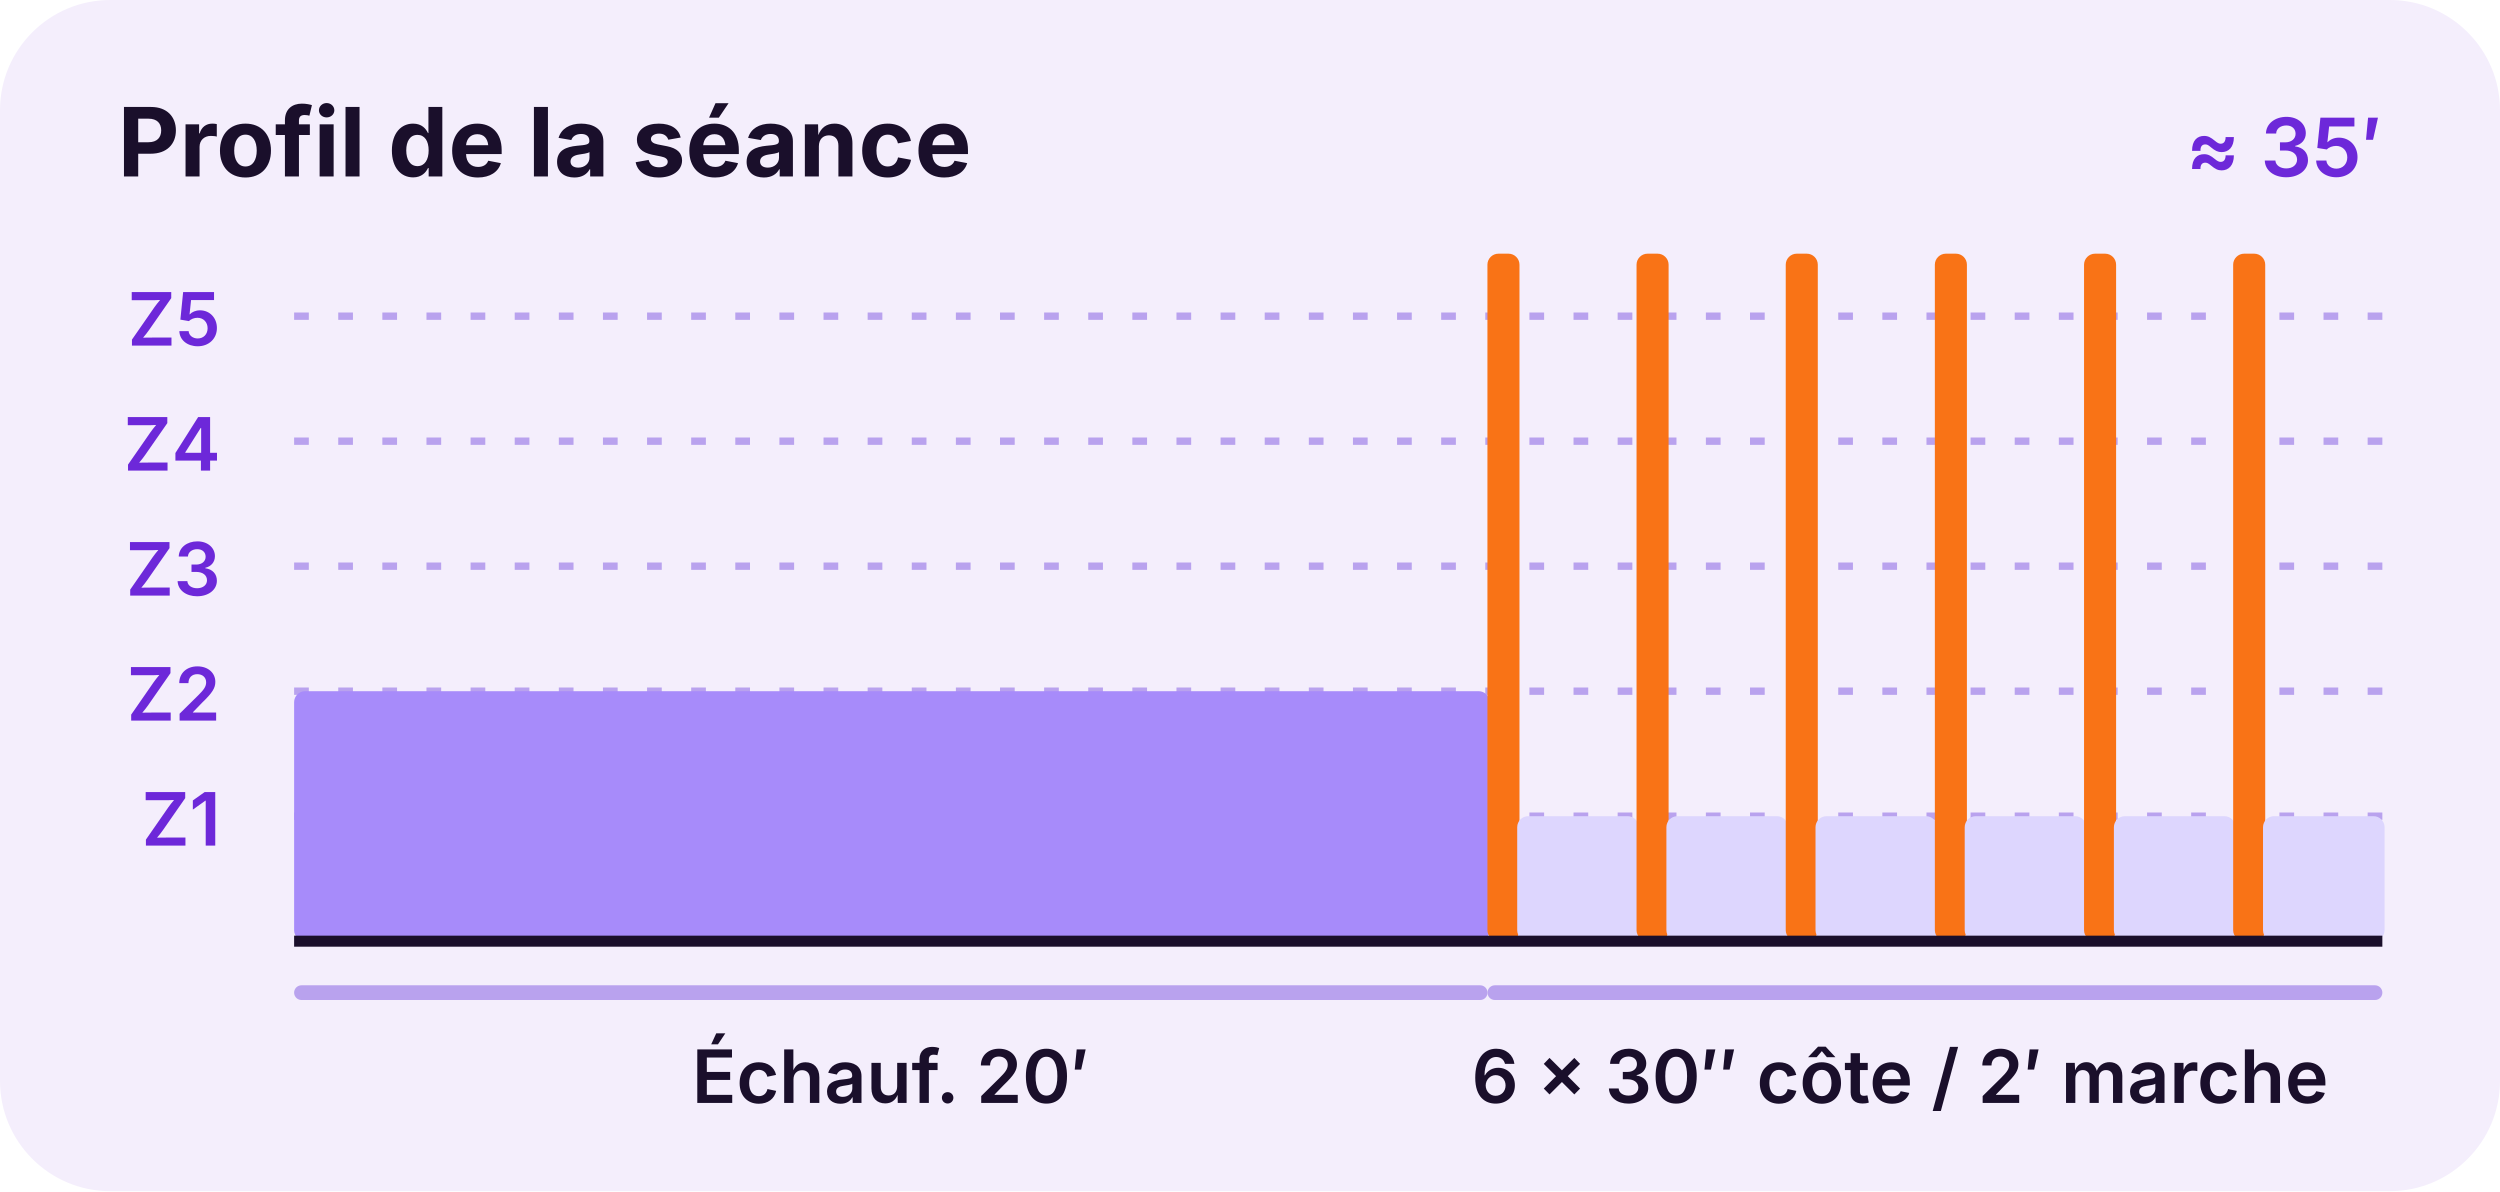
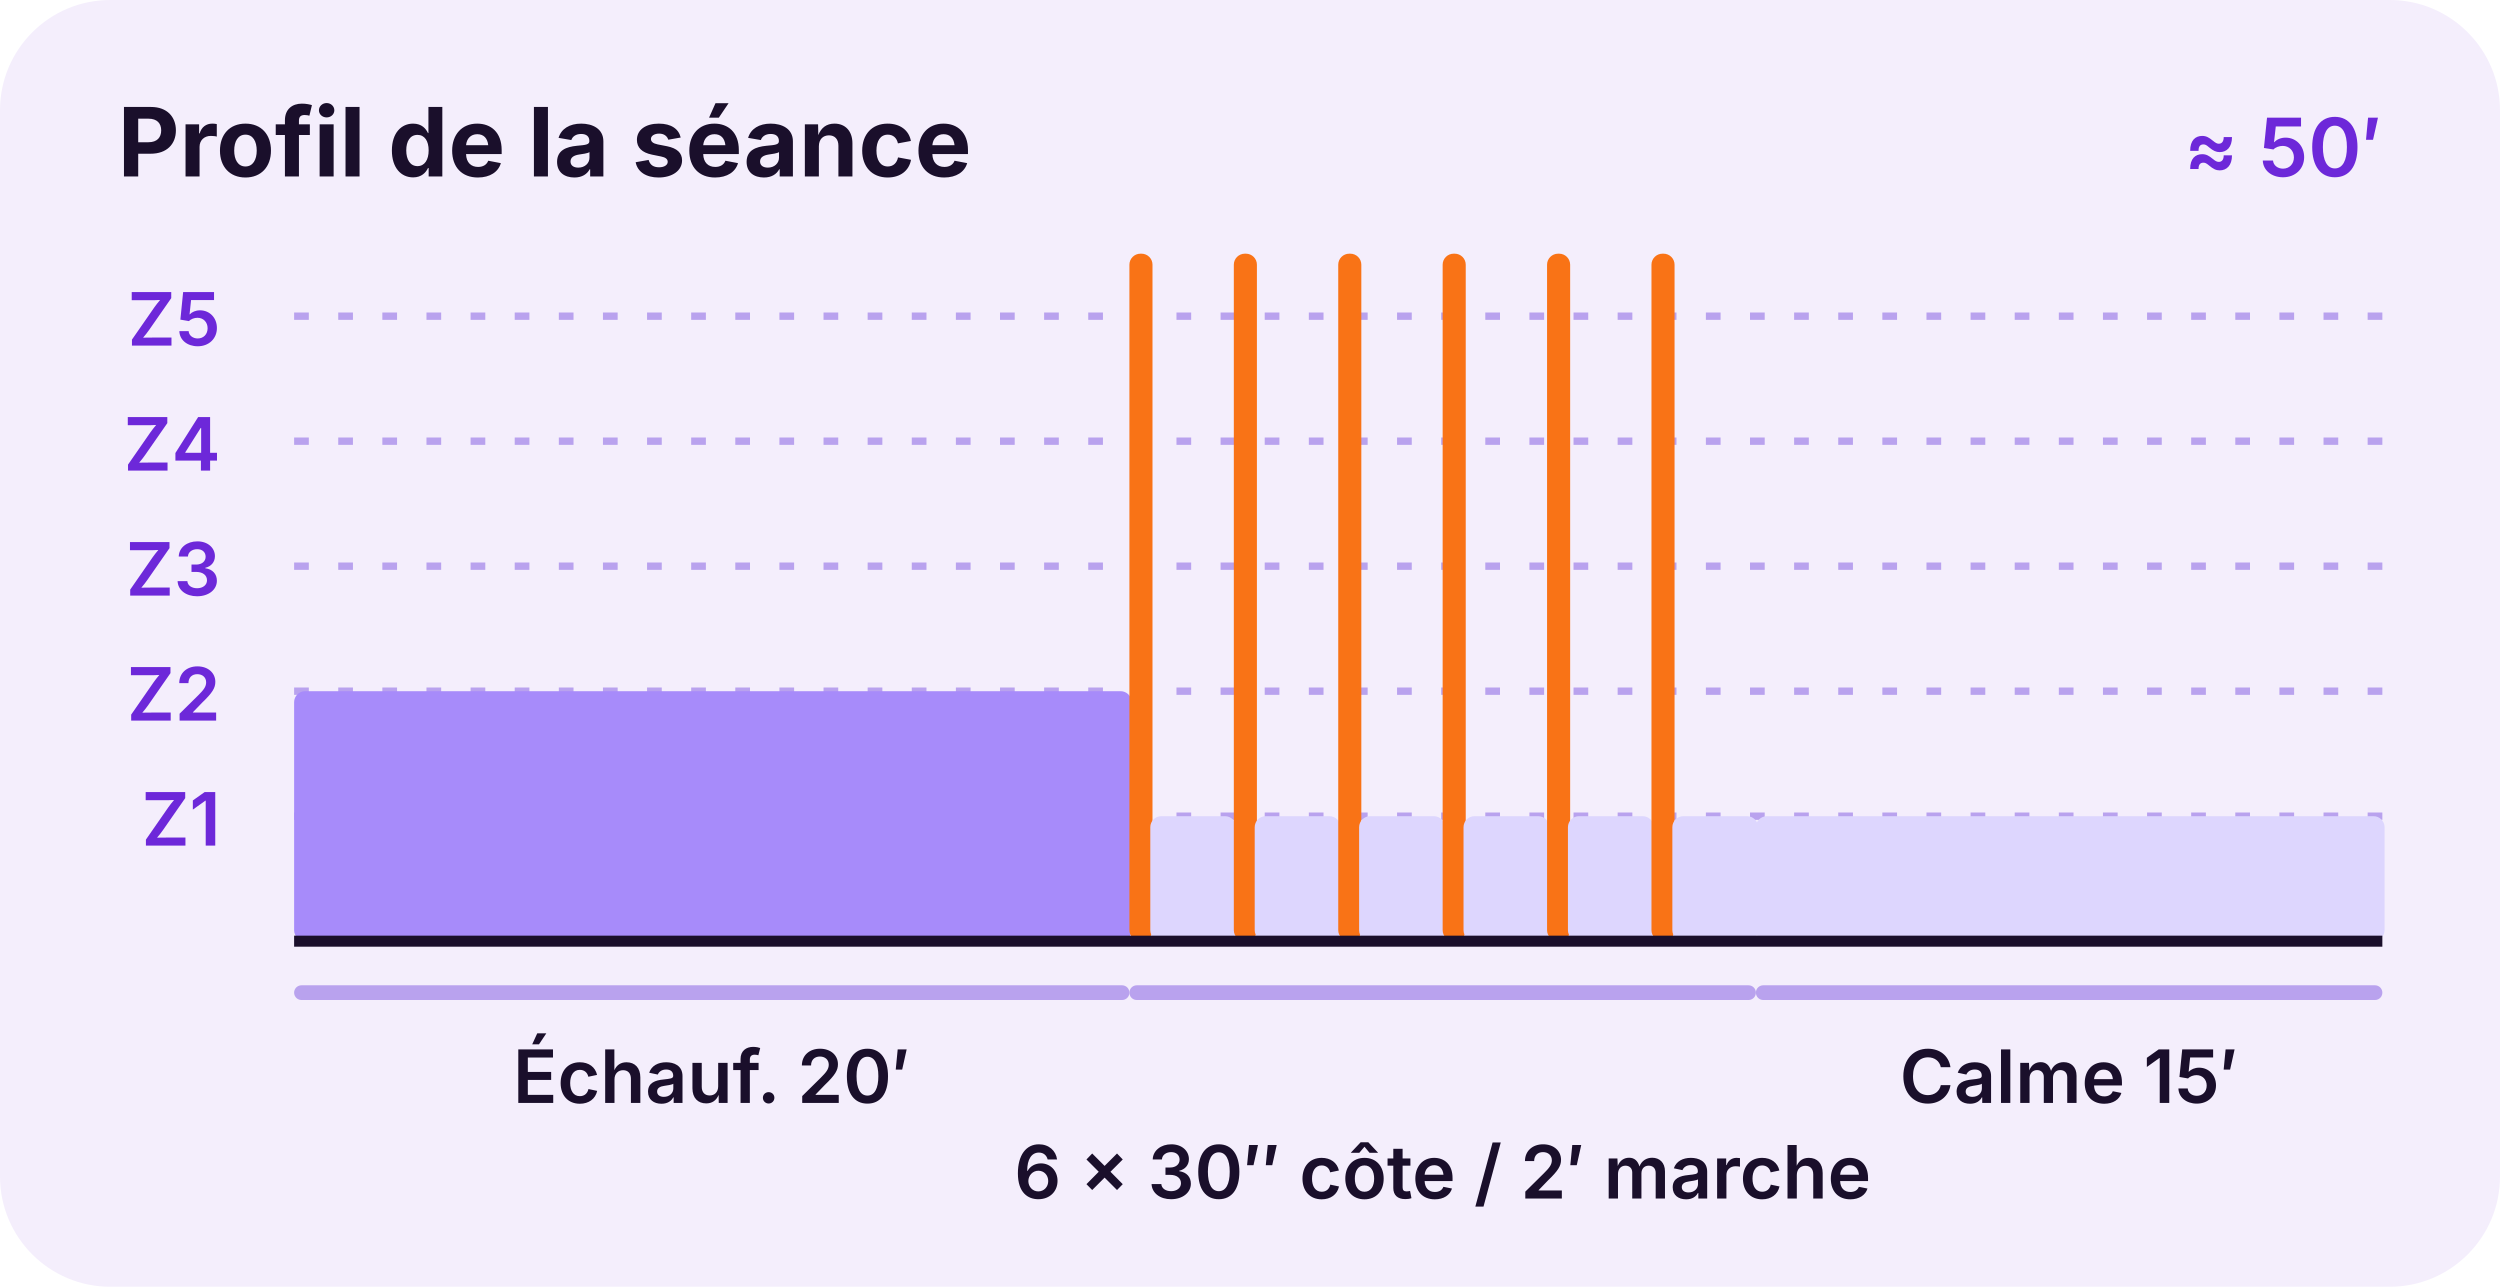
- <svg xmlns="http://www.w3.org/2000/svg" viewBox="0 0 340 162" width="340" height="162">
-   <rect width="340" height="162" rx="15" fill="#F4EEFC" />
+ <svg xmlns="http://www.w3.org/2000/svg" viewBox="0 0 340 175" width="340" height="175">
+   <rect width="340" height="175" rx="15" fill="#F4EEFC" />
  <text x="16" y="24" font-family="Inter, sans-serif" font-weight="700" font-size="13" fill="#1A0F2B" text-anchor="start">Profil de la séance</text>
-   <text x="324" y="24" font-family="Inter, sans-serif" font-weight="600" font-size="11" fill="#6D28D9" text-anchor="end">≈ 35′</text>
+   <text x="324" y="24" font-family="Inter, sans-serif" font-weight="600" font-size="11" fill="#6D28D9" text-anchor="end">≈ 50′</text>
  <line x1="40" y1="111" x2="324" y2="111" stroke="#B9A2EE" stroke-width="1" stroke-dasharray="2 4" />
  <text x="30" y="115" font-family="Inter, sans-serif" font-weight="600" font-size="10" fill="#6D28D9" text-anchor="end">Z1</text>
  <line x1="40" y1="94" x2="324" y2="94" stroke="#B9A2EE" stroke-width="1" stroke-dasharray="2 4" />
  <text x="30" y="98" font-family="Inter, sans-serif" font-weight="600" font-size="10" fill="#6D28D9" text-anchor="end">Z2</text>
  <line x1="40" y1="77" x2="324" y2="77" stroke="#B9A2EE" stroke-width="1" stroke-dasharray="2 4" />
  <text x="30" y="81" font-family="Inter, sans-serif" font-weight="600" font-size="10" fill="#6D28D9" text-anchor="end">Z3</text>
  <line x1="40" y1="60" x2="324" y2="60" stroke="#B9A2EE" stroke-width="1" stroke-dasharray="2 4" />
  <text x="30" y="64" font-family="Inter, sans-serif" font-weight="600" font-size="10" fill="#6D28D9" text-anchor="end">Z4</text>
  <line x1="40" y1="43" x2="324" y2="43" stroke="#B9A2EE" stroke-width="1" stroke-dasharray="2 4" />
  <text x="30" y="47" font-family="Inter, sans-serif" font-weight="600" font-size="10" fill="#6D28D9" text-anchor="end">Z5</text>
-   <rect x="40.00" y="94.0" width="162.59" height="34.0" rx="1.5" fill="#A78BFA" />
-   <line x1="41.0" y1="135" x2="201.3" y2="135" stroke="#B9A2EE" stroke-width="2" stroke-linecap="round" />
-   <text x="121.143" y="150" font-family="Inter, sans-serif" font-weight="600" font-size="10" fill="#1A0F2B" text-anchor="middle">Échauf. 20′</text>
-   <rect x="202.29" y="34.5" width="4.36" height="93.5" rx="1.5" fill="#F97316" />
-   <rect x="206.34" y="111.0" width="16.53" height="17.0" rx="1.5" fill="#DDD6FE" />
-   <rect x="222.57" y="34.5" width="4.36" height="93.5" rx="1.5" fill="#F97316" />
-   <rect x="226.63" y="111.0" width="16.53" height="17.0" rx="1.5" fill="#DDD6FE" />
-   <rect x="242.86" y="34.5" width="4.36" height="93.5" rx="1.5" fill="#F97316" />
-   <rect x="246.91" y="111.0" width="16.53" height="17.0" rx="1.5" fill="#DDD6FE" />
-   <rect x="263.14" y="34.5" width="4.36" height="93.5" rx="1.5" fill="#F97316" />
-   <rect x="267.20" y="111.0" width="16.53" height="17.0" rx="1.5" fill="#DDD6FE" />
-   <rect x="283.43" y="34.5" width="4.36" height="93.5" rx="1.5" fill="#F97316" />
-   <rect x="287.49" y="111.0" width="16.53" height="17.0" rx="1.5" fill="#DDD6FE" />
-   <rect x="303.71" y="34.5" width="4.36" height="93.5" rx="1.5" fill="#F97316" />
-   <rect x="307.77" y="111.0" width="16.53" height="17.0" rx="1.5" fill="#DDD6FE" />
-   <line x1="203.3" y1="135" x2="323.0" y2="135" stroke="#B9A2EE" stroke-width="2" stroke-linecap="round" />
-   <text x="258.4" y="150" font-family="Inter, sans-serif" font-weight="600" font-size="10" fill="#1A0F2B" text-anchor="middle">6 × 30″ côte / 2′ marche</text>
+   <rect x="40.00" y="94.0" width="113.90" height="34.0" rx="1.5" fill="#A78BFA" />
+   <line x1="41.0" y1="135" x2="152.6" y2="135" stroke="#B9A2EE" stroke-width="2" stroke-linecap="round" />
+   <text x="96.8" y="150" font-family="Inter, sans-serif" font-weight="600" font-size="10" fill="#1A0F2B" text-anchor="middle">Échauf. 20′</text>
+   <rect x="153.60" y="34.5" width="3.14" height="93.5" rx="1.5" fill="#F97316" />
+   <rect x="156.44" y="111.0" width="11.66" height="17.0" rx="1.5" fill="#DDD6FE" />
+   <rect x="167.80" y="34.5" width="3.14" height="93.5" rx="1.5" fill="#F97316" />
+   <rect x="170.64" y="111.0" width="11.66" height="17.0" rx="1.5" fill="#DDD6FE" />
+   <rect x="182.00" y="34.5" width="3.14" height="93.5" rx="1.5" fill="#F97316" />
+   <rect x="184.84" y="111.0" width="11.66" height="17.0" rx="1.5" fill="#DDD6FE" />
+   <rect x="196.20" y="34.5" width="3.14" height="93.5" rx="1.5" fill="#F97316" />
+   <rect x="199.04" y="111.0" width="11.66" height="17.0" rx="1.5" fill="#DDD6FE" />
+   <rect x="210.40" y="34.5" width="3.14" height="93.5" rx="1.5" fill="#F97316" />
+   <rect x="213.24" y="111.0" width="11.66" height="17.0" rx="1.5" fill="#DDD6FE" />
+   <rect x="224.60" y="34.5" width="3.14" height="93.5" rx="1.5" fill="#F97316" />
+   <rect x="227.44" y="111.0" width="11.66" height="17.0" rx="1.5" fill="#DDD6FE" />
+   <line x1="154.6" y1="135" x2="237.8" y2="135" stroke="#B9A2EE" stroke-width="2" stroke-linecap="round" />
+   <text x="196.2" y="163" font-family="Inter, sans-serif" font-weight="600" font-size="10" fill="#1A0F2B" text-anchor="middle">6 × 30″ côte / 2′ marche</text>
+   <rect x="238.80" y="111.0" width="85.50" height="17.0" rx="1.5" fill="#DDD6FE" />
+   <line x1="239.8" y1="135" x2="323.0" y2="135" stroke="#B9A2EE" stroke-width="2" stroke-linecap="round" />
+   <text x="281.4" y="150" font-family="Inter, sans-serif" font-weight="600" font-size="10" fill="#1A0F2B" text-anchor="middle">Calme 15′</text>
  <line x1="40" y1="128" x2="324" y2="128" stroke="#1A0F2B" stroke-width="1.5" />
</svg>
